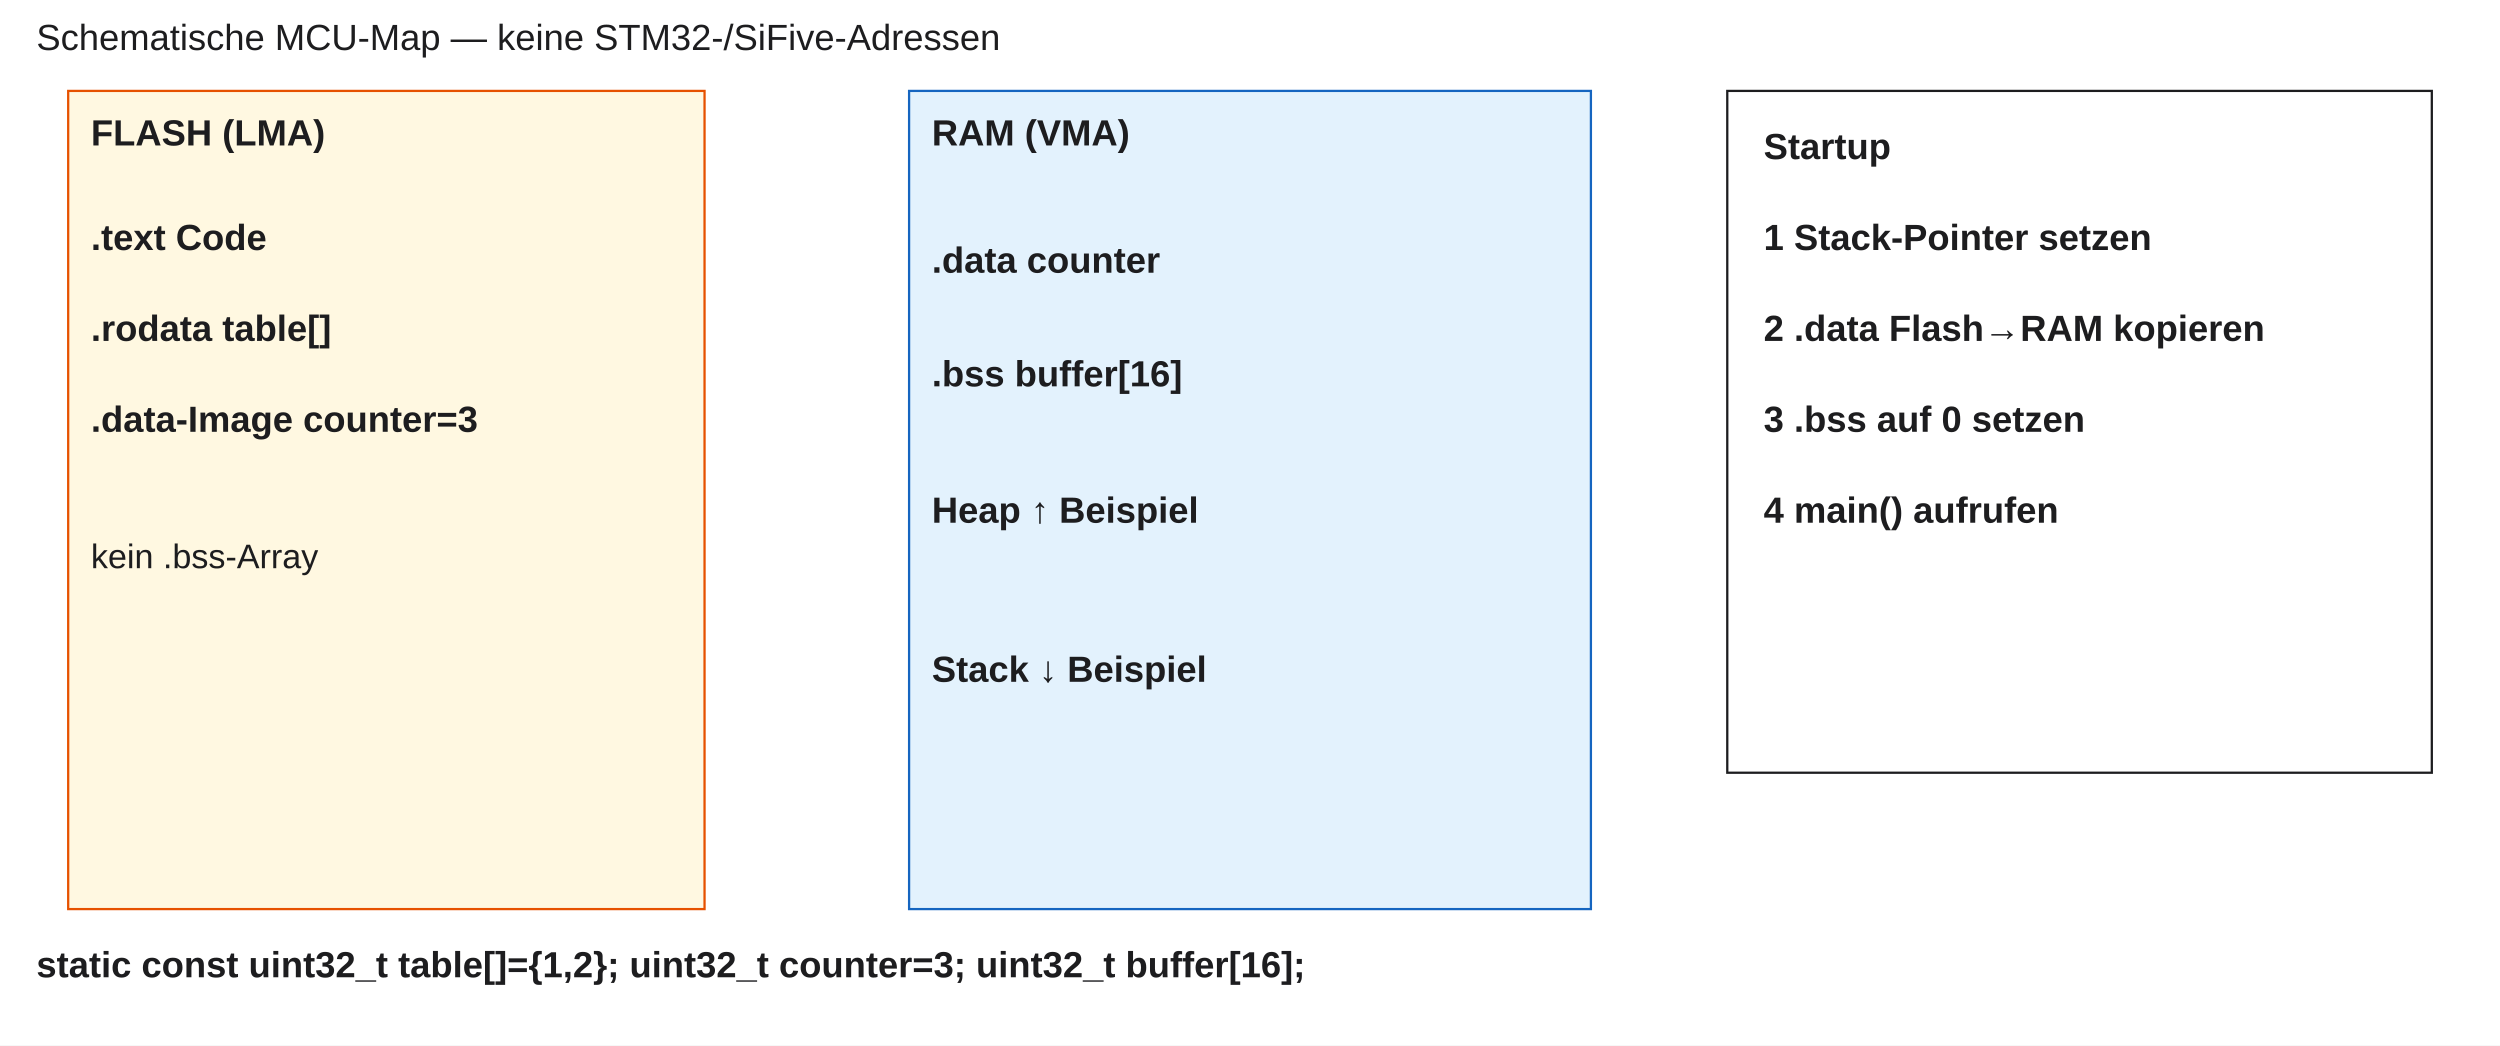
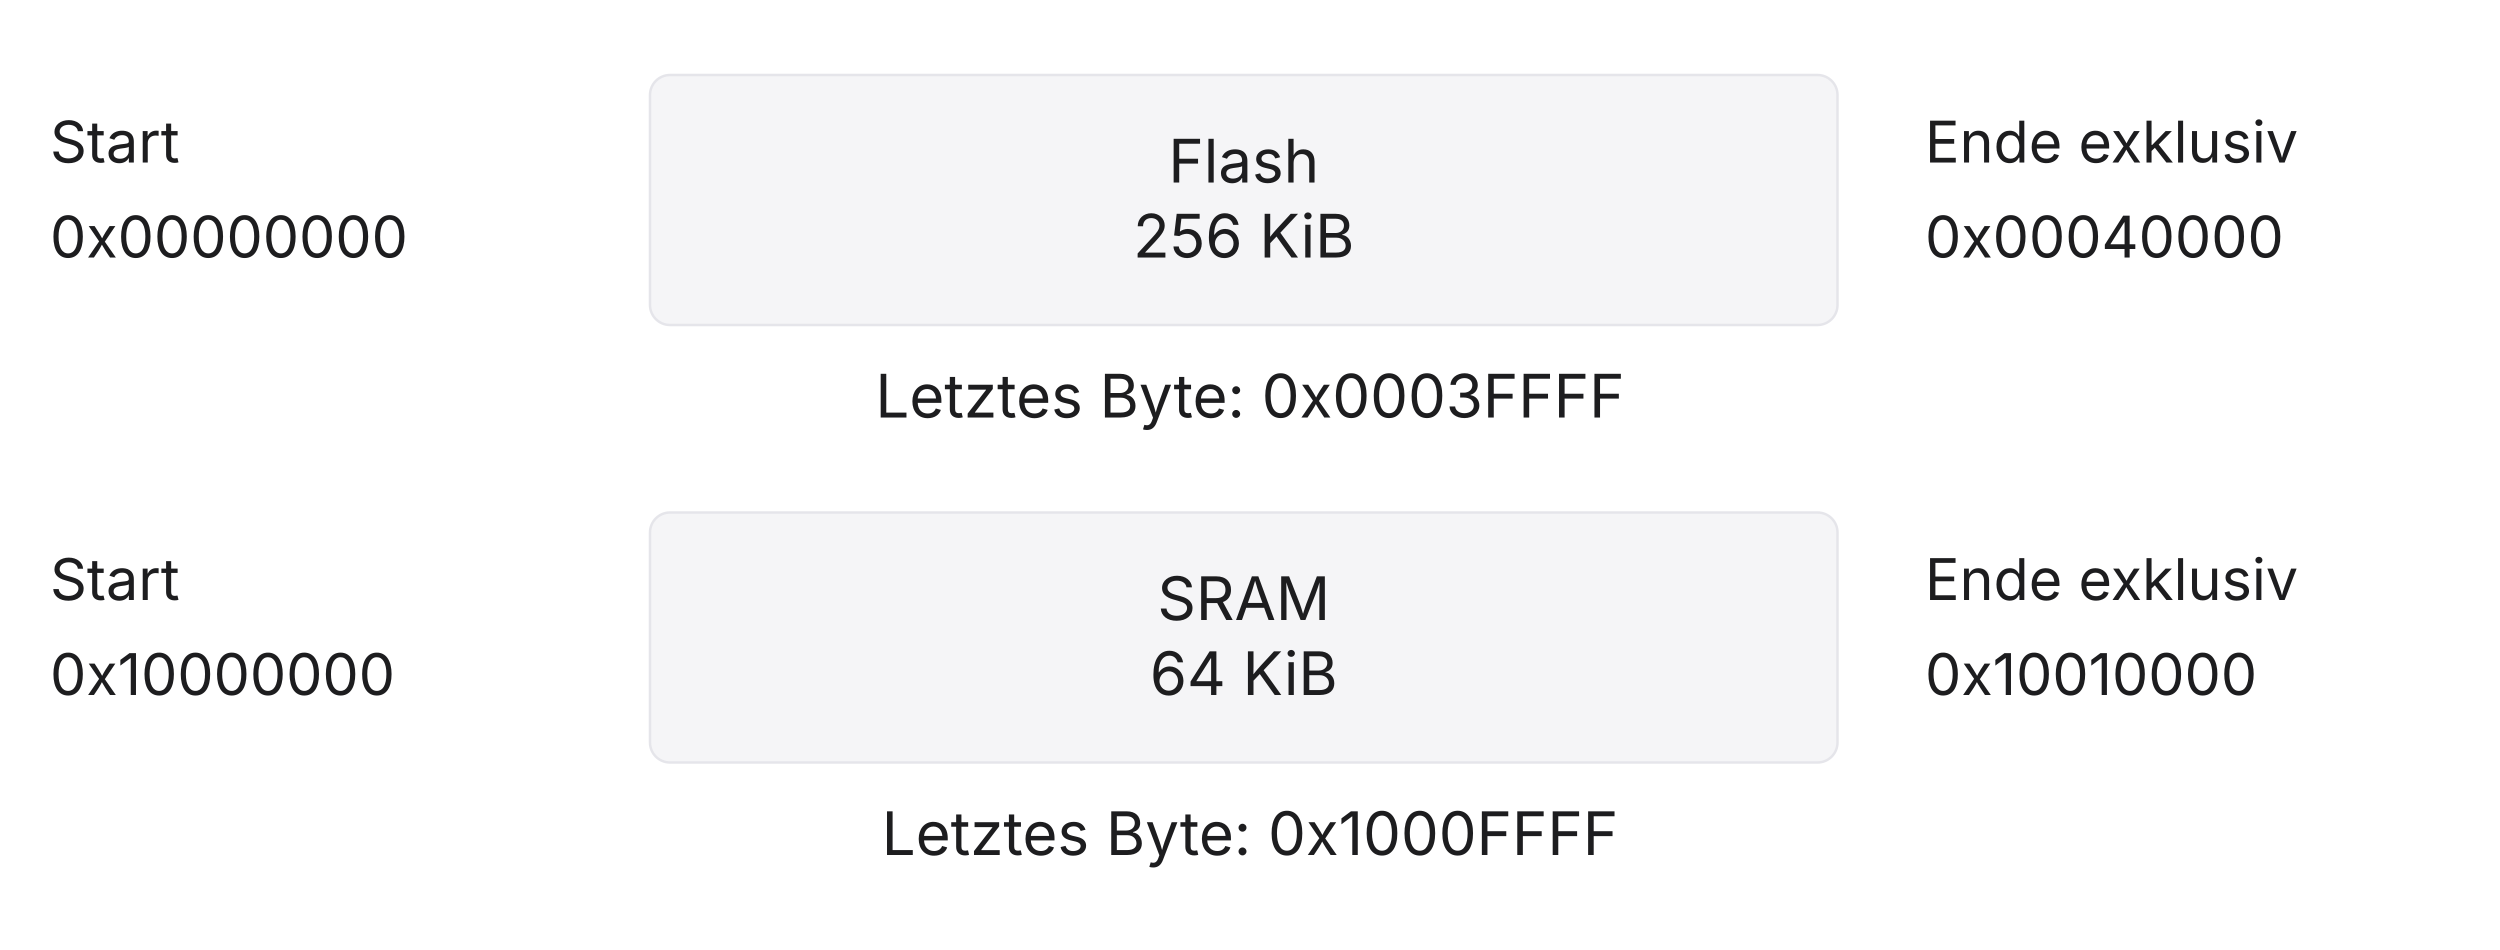
- <svg xmlns="http://www.w3.org/2000/svg" viewBox="0 0 1100 460" width="1100" height="460">
-   <rect width="1100" height="460" fill="#FFFFFF" />
-   <style>text{font-family:Arial,Helvetica,sans-serif;fill:#1D1D1F}</style>
-   <text x="16" y="22" font-size="16" font-weight="400" fill="#5F6368" text-anchor="start">Schematische MCU-Map — keine STM32-/SiFive-Adressen</text>
-   <rect x="30" y="40" width="280" height="360" fill="#FFF8E1" stroke="#E65100" />
-   <text x="40" y="64" font-size="16" font-weight="600" fill="#E65100" text-anchor="start">FLASH (LMA)</text>
-   <text x="40" y="110" font-size="16" font-weight="600" fill="#1D1D1F" text-anchor="start">.text   Code</text>
-   <text x="40" y="150" font-size="16" font-weight="600" fill="#1D1D1F" text-anchor="start">.rodata  table[]</text>
-   <text x="40" y="190" font-size="16" font-weight="600" fill="#6A1B9A" text-anchor="start">.data-Image  counter=3</text>
-   <text x="40" y="250" font-size="15" font-weight="400" fill="#5F6368" text-anchor="start">kein .bss-Array</text>
-   <rect x="400" y="40" width="300" height="360" fill="#E3F2FD" stroke="#1565C0" />
-   <text x="410" y="64" font-size="16" font-weight="600" fill="#1565C0" text-anchor="start">RAM (VMA)</text>
-   <text x="410" y="120" font-size="16" font-weight="600" fill="#6A1B9A" text-anchor="start">.data  counter</text>
-   <text x="410" y="170" font-size="16" font-weight="600" fill="#1D1D1F" text-anchor="start">.bss   buffer[16]</text>
-   <text x="410" y="230" font-size="16" font-weight="600" fill="#1D1D1F" text-anchor="start">Heap  ↑ Beispiel</text>
-   <text x="410" y="300" font-size="16" font-weight="600" fill="#1D1D1F" text-anchor="start">Stack ↓ Beispiel</text>
-   <rect x="760" y="40" width="310" height="300" fill="#FFF" stroke="#1D1D1F" />
-   <text x="776" y="70" font-size="16" font-weight="600" fill="#E65100" text-anchor="start">Startup</text>
-   <text x="776" y="110" font-size="16" font-weight="600" fill="#1D1D1F" text-anchor="start">1 Stack-Pointer setzen</text>
-   <text x="776" y="150" font-size="16" font-weight="600" fill="#1D1D1F" text-anchor="start">2 .data Flash→RAM kopieren</text>
-   <text x="776" y="190" font-size="16" font-weight="600" fill="#1D1D1F" text-anchor="start">3 .bss auf 0 setzen</text>
-   <text x="776" y="230" font-size="16" font-weight="600" fill="#1D1D1F" text-anchor="start">4 main() aufrufen</text>
-   <text x="16" y="430" font-size="16" font-weight="600" fill="#1D1D1F" text-anchor="start">static const uint32_t table[]={1,2};  uint32_t counter=3;  uint32_t buffer[16];</text>
+ <svg xmlns="http://www.w3.org/2000/svg" width="1000" height="380" viewBox="0 0 1000 380" role="img" aria-labelledby="title">
+   <style>text{font-family:Inter,Arial,Helvetica,sans-serif;font-weight:400}</style>
+   <defs>
+     <marker id="arrow" markerWidth="10" markerHeight="10" refX="8" refY="3" orient="auto" markerUnits="strokeWidth">
+       <path d="M0,0 L8,3 L0,6" fill="#1D1D1F" />
+     </marker>
+   </defs>
+   <rect width="1000" height="380" fill="#FFFFFF" />
+   <rect x="260" y="30" width="475" height="100" rx="8" fill="#F5F5F7" stroke="#E5E5EA" />
+   <text x="497.5" y="73.0" font-size="24" fill="#1D1D1F" text-anchor="middle">Flash</text>
+   <text x="497.5" y="103.0" font-size="24" fill="#1D1D1F" text-anchor="middle">256 KiB</text>
+   <text x="20" y="65" font-size="23" fill="#1D1D1F" text-anchor="start">Start</text>
+   <text x="20" y="103" font-size="23" fill="#1D1D1F" text-anchor="start">0x00000000</text>
+   <text x="770" y="65" font-size="23" fill="#1D1D1F" text-anchor="start">Ende exklusiv</text>
+   <text x="770" y="103" font-size="23" fill="#1D1D1F" text-anchor="start">0x00040000</text>
+   <text x="500" y="167" font-size="24" fill="#1D1D1F" text-anchor="middle">Letztes Byte: 0x0003FFFF</text>
+   <rect x="260" y="205" width="475" height="100" rx="8" fill="#F5F5F7" stroke="#E5E5EA" />
+   <text x="497.5" y="248.0" font-size="24" fill="#1D1D1F" text-anchor="middle">SRAM</text>
+   <text x="497.5" y="278.0" font-size="24" fill="#1D1D1F" text-anchor="middle">64 KiB</text>
+   <text x="20" y="240" font-size="23" fill="#1D1D1F" text-anchor="start">Start</text>
+   <text x="20" y="278" font-size="23" fill="#1D1D1F" text-anchor="start">0x10000000</text>
+   <text x="770" y="240" font-size="23" fill="#1D1D1F" text-anchor="start">Ende exklusiv</text>
+   <text x="770" y="278" font-size="23" fill="#1D1D1F" text-anchor="start">0x10010000</text>
+   <text x="500" y="342" font-size="24" fill="#1D1D1F" text-anchor="middle">Letztes Byte: 0x1000FFFF</text>
</svg>
